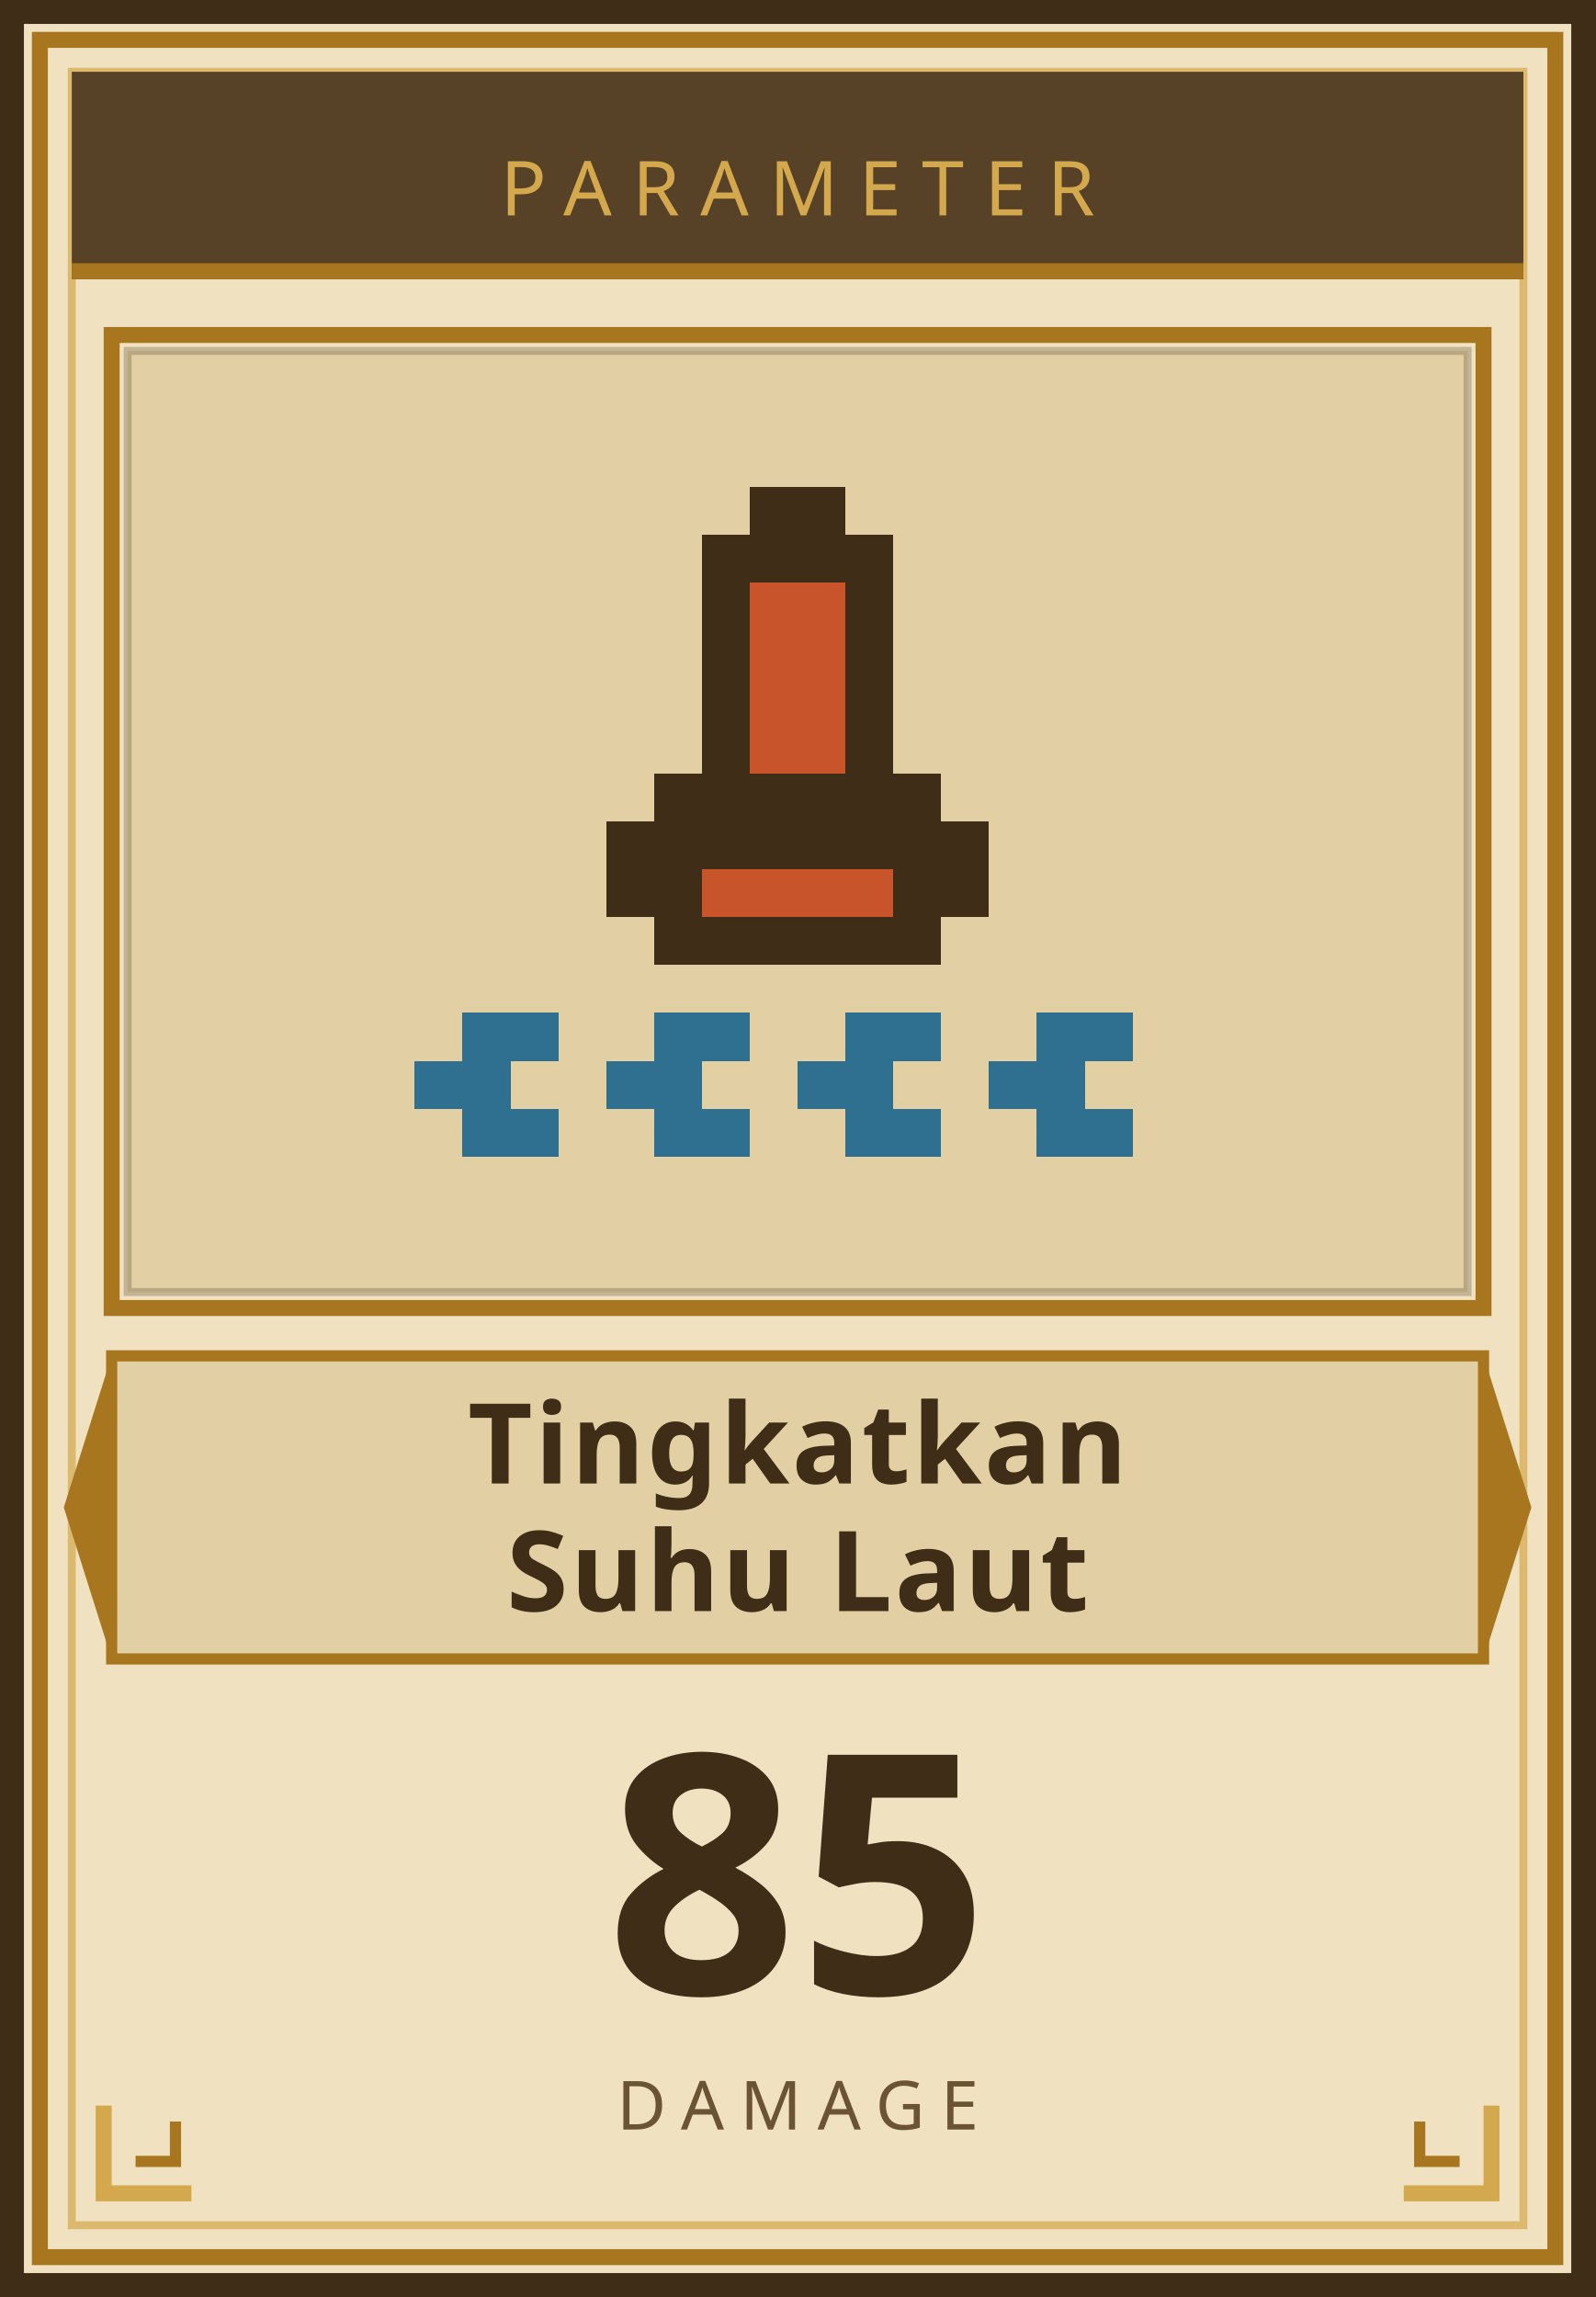
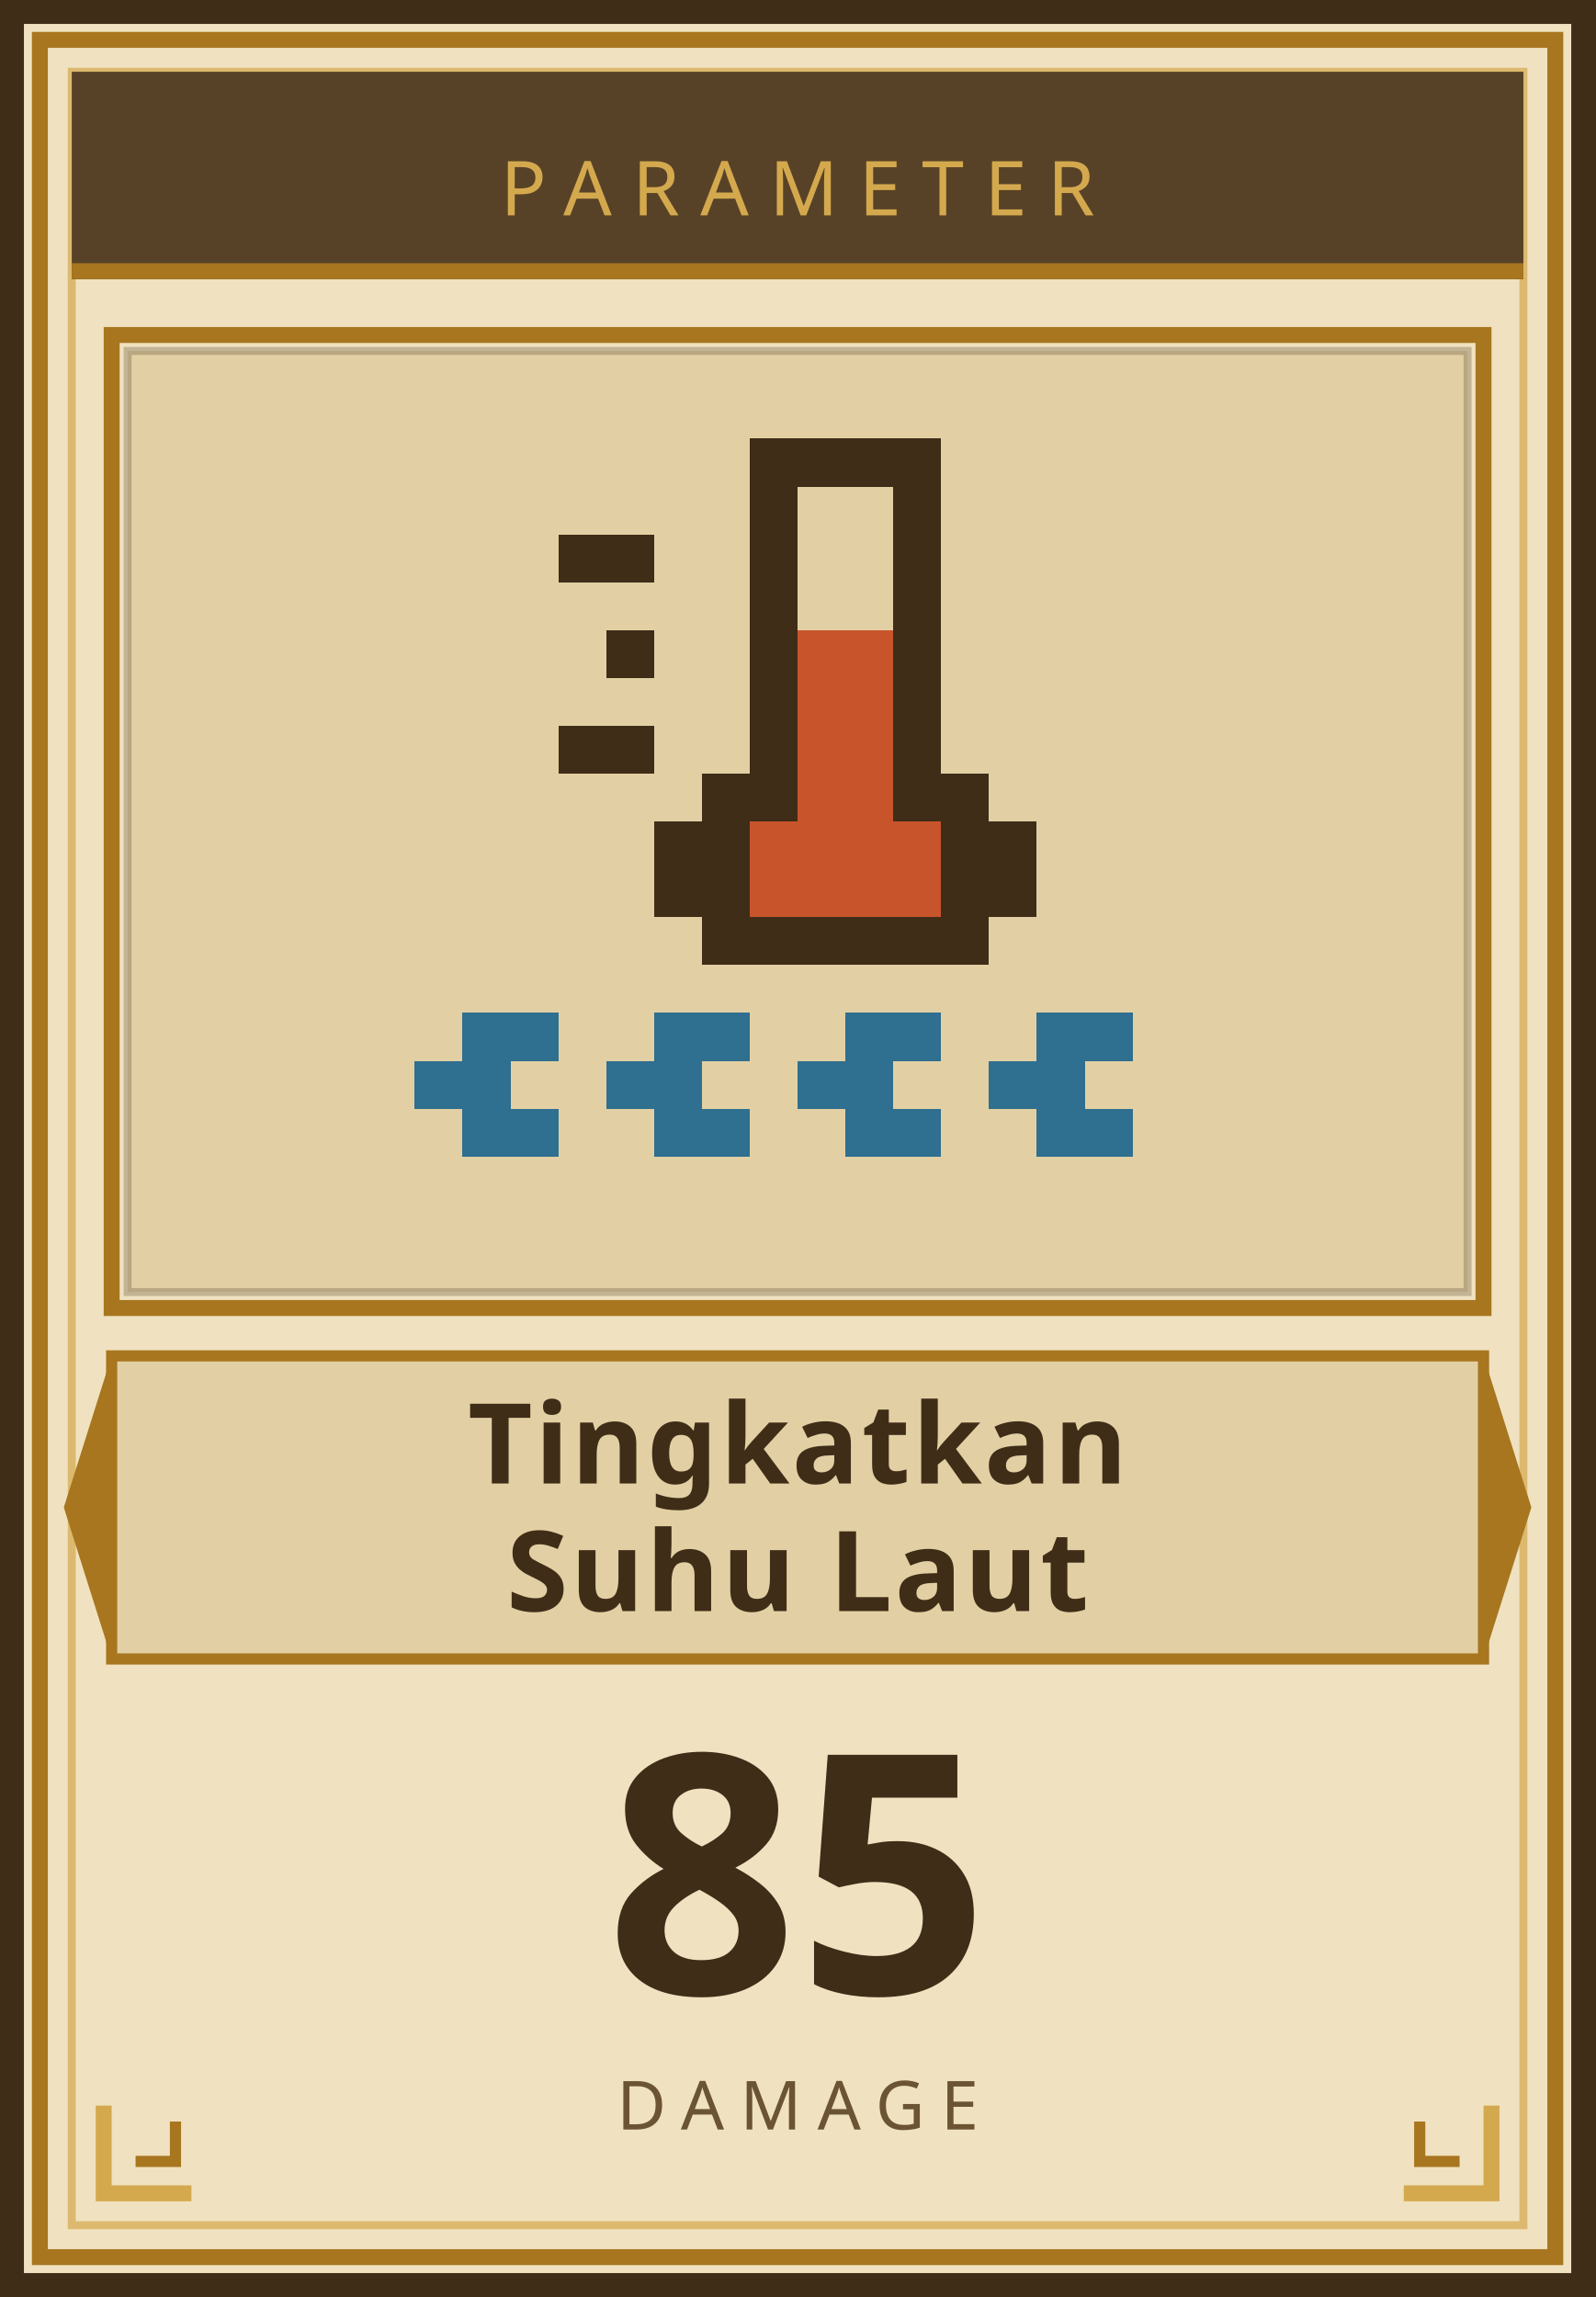
<svg xmlns="http://www.w3.org/2000/svg" width="200" height="288" viewBox="0 0 200 288">
  <defs>
    <clipPath id="kotak-sml-naik">
      <rect x="16" y="44" width="168" height="118" />
    </clipPath>
  </defs>
  <rect x="0" y="0" width="200" height="288" fill="#f0e2c0" />
  <rect x="0" y="0" width="200" height="288" fill="none" stroke="#3f2d18" stroke-width="6" />
  <rect x="5" y="5" width="190" height="278" fill="none" stroke="#a7761f" stroke-width="2" />
  <rect x="9" y="9" width="182" height="270" fill="none" stroke="#d4a94e" stroke-width="1" stroke-opacity=".7" />
  <path d="M13 24L13 13L24 13" fill="none" stroke="#d4a94e" stroke-width="2" />
  <path d="M17 17l5 0l0 5" fill="none" stroke="#a7761f" stroke-width="1.4" />
  <path d="M187 24L187 13L176 13" fill="none" stroke="#d4a94e" stroke-width="2" />
  <path d="M183 17l-5 0l0 5" fill="none" stroke="#a7761f" stroke-width="1.4" />
  <path d="M13 264L13 275L24 275" fill="none" stroke="#d4a94e" stroke-width="2" />
  <path d="M17 271l5 0l0 -5" fill="none" stroke="#a7761f" stroke-width="1.4" />
  <path d="M187 264L187 275L176 275" fill="none" stroke="#d4a94e" stroke-width="2" />
  <path d="M183 271l-5 0l0 -5" fill="none" stroke="#a7761f" stroke-width="1.4" />
  <rect x="9" y="9" width="182" height="26" fill="#584227" />
  <rect x="9" y="33" width="182" height="2" fill="#a7761f" />
  <text x="100.0" y="27" text-anchor="middle" fill="#d4a94e" font-family="Geologica,system-ui,sans-serif" font-size="9.5" font-weight="500" letter-spacing="2.6">PARAMETER</text>
  <rect x="16" y="44" width="168" height="118" fill="#e2d0a4" />
  <g clip-path="url(#kotak-sml-naik)">
    <g shape-rendering="crispEdges">
-       <rect x="94.00" y="61.00" width="12.00" height="6.00" fill="#3f2d18" />
-       <rect x="88.00" y="67.00" width="24.00" height="6.00" fill="#3f2d18" />
-       <rect x="88.00" y="73.00" width="6.00" height="6.00" fill="#3f2d18" />
-       <rect x="94.00" y="73.00" width="12.00" height="6.00" fill="#c8542c" />
-       <rect x="106.00" y="73.00" width="6.00" height="6.00" fill="#3f2d18" />
-       <rect x="88.00" y="79.00" width="6.00" height="6.00" fill="#3f2d18" />
-       <rect x="94.00" y="79.00" width="12.00" height="6.00" fill="#c8542c" />
-       <rect x="106.00" y="79.00" width="6.00" height="6.00" fill="#3f2d18" />
-       <rect x="88.00" y="85.00" width="6.00" height="6.00" fill="#3f2d18" />
-       <rect x="94.00" y="85.00" width="12.00" height="6.00" fill="#c8542c" />
-       <rect x="106.00" y="85.00" width="6.00" height="6.00" fill="#3f2d18" />
-       <rect x="88.00" y="91.00" width="6.00" height="6.00" fill="#3f2d18" />
-       <rect x="94.00" y="91.00" width="12.00" height="6.00" fill="#c8542c" />
-       <rect x="106.00" y="91.00" width="6.00" height="6.00" fill="#3f2d18" />
-       <rect x="82.00" y="97.00" width="36.00" height="6.00" fill="#3f2d18" />
-       <rect x="76.00" y="103.00" width="48.00" height="6.00" fill="#3f2d18" />
-       <rect x="76.00" y="109.00" width="12.00" height="6.00" fill="#3f2d18" />
-       <rect x="88.00" y="109.00" width="24.00" height="6.00" fill="#c8542c" />
-       <rect x="112.00" y="109.00" width="12.00" height="6.00" fill="#3f2d18" />
-       <rect x="82.00" y="115.00" width="36.00" height="6.00" fill="#3f2d18" />
+       <rect x="94.00" y="55.00" width="24.00" height="6.00" fill="#3f2d18" />
+       <rect x="94.00" y="61.00" width="6.00" height="6.00" fill="#3f2d18" />
+       <rect x="112.00" y="61.00" width="6.00" height="6.00" fill="#3f2d18" />
+       <rect x="70.00" y="67.00" width="12.00" height="6.00" fill="#3f2d18" />
+       <rect x="94.00" y="67.00" width="6.00" height="6.00" fill="#3f2d18" />
+       <rect x="112.00" y="67.00" width="6.00" height="6.00" fill="#3f2d18" />
+       <rect x="94.00" y="73.00" width="6.00" height="6.00" fill="#3f2d18" />
+       <rect x="112.00" y="73.00" width="6.00" height="6.00" fill="#3f2d18" />
+       <rect x="76.00" y="79.00" width="6.00" height="6.00" fill="#3f2d18" />
+       <rect x="94.00" y="79.00" width="6.00" height="6.00" fill="#3f2d18" />
+       <rect x="100.00" y="79.00" width="12.00" height="6.00" fill="#c8542c" />
+       <rect x="112.00" y="79.00" width="6.00" height="6.00" fill="#3f2d18" />
+       <rect x="94.00" y="85.00" width="6.00" height="6.00" fill="#3f2d18" />
+       <rect x="100.00" y="85.00" width="12.00" height="6.00" fill="#c8542c" />
+       <rect x="112.00" y="85.00" width="6.00" height="6.00" fill="#3f2d18" />
+       <rect x="70.00" y="91.00" width="12.00" height="6.00" fill="#3f2d18" />
+       <rect x="94.00" y="91.00" width="6.00" height="6.00" fill="#3f2d18" />
+       <rect x="100.00" y="91.00" width="12.00" height="6.00" fill="#c8542c" />
+       <rect x="112.00" y="91.00" width="6.00" height="6.00" fill="#3f2d18" />
+       <rect x="88.00" y="97.00" width="12.00" height="6.00" fill="#3f2d18" />
+       <rect x="100.00" y="97.00" width="12.00" height="6.00" fill="#c8542c" />
+       <rect x="112.00" y="97.00" width="12.00" height="6.00" fill="#3f2d18" />
+       <rect x="82.00" y="103.00" width="12.00" height="6.00" fill="#3f2d18" />
+       <rect x="94.00" y="103.00" width="24.00" height="6.00" fill="#c8542c" />
+       <rect x="118.00" y="103.00" width="12.00" height="6.00" fill="#3f2d18" />
+       <rect x="82.00" y="109.00" width="12.00" height="6.00" fill="#3f2d18" />
+       <rect x="94.00" y="109.00" width="24.00" height="6.00" fill="#c8542c" />
+       <rect x="118.00" y="109.00" width="12.00" height="6.00" fill="#3f2d18" />
+       <rect x="88.00" y="115.00" width="36.00" height="6.00" fill="#3f2d18" />
      <rect x="58.00" y="127.00" width="12.00" height="6.00" fill="#2f6f8f" />
      <rect x="82.00" y="127.00" width="12.00" height="6.00" fill="#2f6f8f" />
      <rect x="106.00" y="127.00" width="12.00" height="6.00" fill="#2f6f8f" />
      <rect x="130.00" y="127.00" width="12.00" height="6.00" fill="#2f6f8f" />
      <rect x="52.00" y="133.00" width="12.00" height="6.00" fill="#2f6f8f" />
      <rect x="76.00" y="133.00" width="12.00" height="6.00" fill="#2f6f8f" />
      <rect x="100.00" y="133.00" width="12.00" height="6.00" fill="#2f6f8f" />
      <rect x="124.00" y="133.00" width="12.00" height="6.00" fill="#2f6f8f" />
      <rect x="58.00" y="139.00" width="12.00" height="6.00" fill="#2f6f8f" />
      <rect x="82.00" y="139.00" width="12.00" height="6.00" fill="#2f6f8f" />
      <rect x="106.00" y="139.00" width="12.00" height="6.00" fill="#2f6f8f" />
      <rect x="130.00" y="139.00" width="12.00" height="6.00" fill="#2f6f8f" />
    </g>
  </g>
  <rect x="14" y="42" width="172" height="122" fill="none" stroke="#a7761f" stroke-width="2" />
  <rect x="16" y="44" width="168" height="118" fill="none" stroke="#3f2d18" stroke-opacity=".25" />
  <rect x="14" y="170" width="172" height="38" fill="#e2d0a4" />
  <rect x="14" y="170" width="172" height="38" fill="none" stroke="#a7761f" stroke-width="1.4" />
  <path d="M14 170l-6 19l6 19z" fill="#a7761f" />
  <path d="M186 170l6 19l-6 19z" fill="#a7761f" />
  <text x="100.0" y="186.0" text-anchor="middle" fill="#3f2d18" font-family="Geologica,system-ui,sans-serif" font-size="14" font-weight="600" letter-spacing="0.3">Tingkatkan</text>
  <text x="100.0" y="202.0" text-anchor="middle" fill="#3f2d18" font-family="Geologica,system-ui,sans-serif" font-size="14" font-weight="600" letter-spacing="0.3">Suhu Laut</text>
  <text x="100.0" y="250" text-anchor="middle" fill="#3f2d18" font-family="Geologica,system-ui,sans-serif" font-size="42" font-weight="600">85</text>
  <text x="100.0" y="267" text-anchor="middle" fill="#6b5433" font-family="Geologica,system-ui,sans-serif" font-size="8.5" font-weight="400" letter-spacing="2">DAMAGE</text>
</svg>
